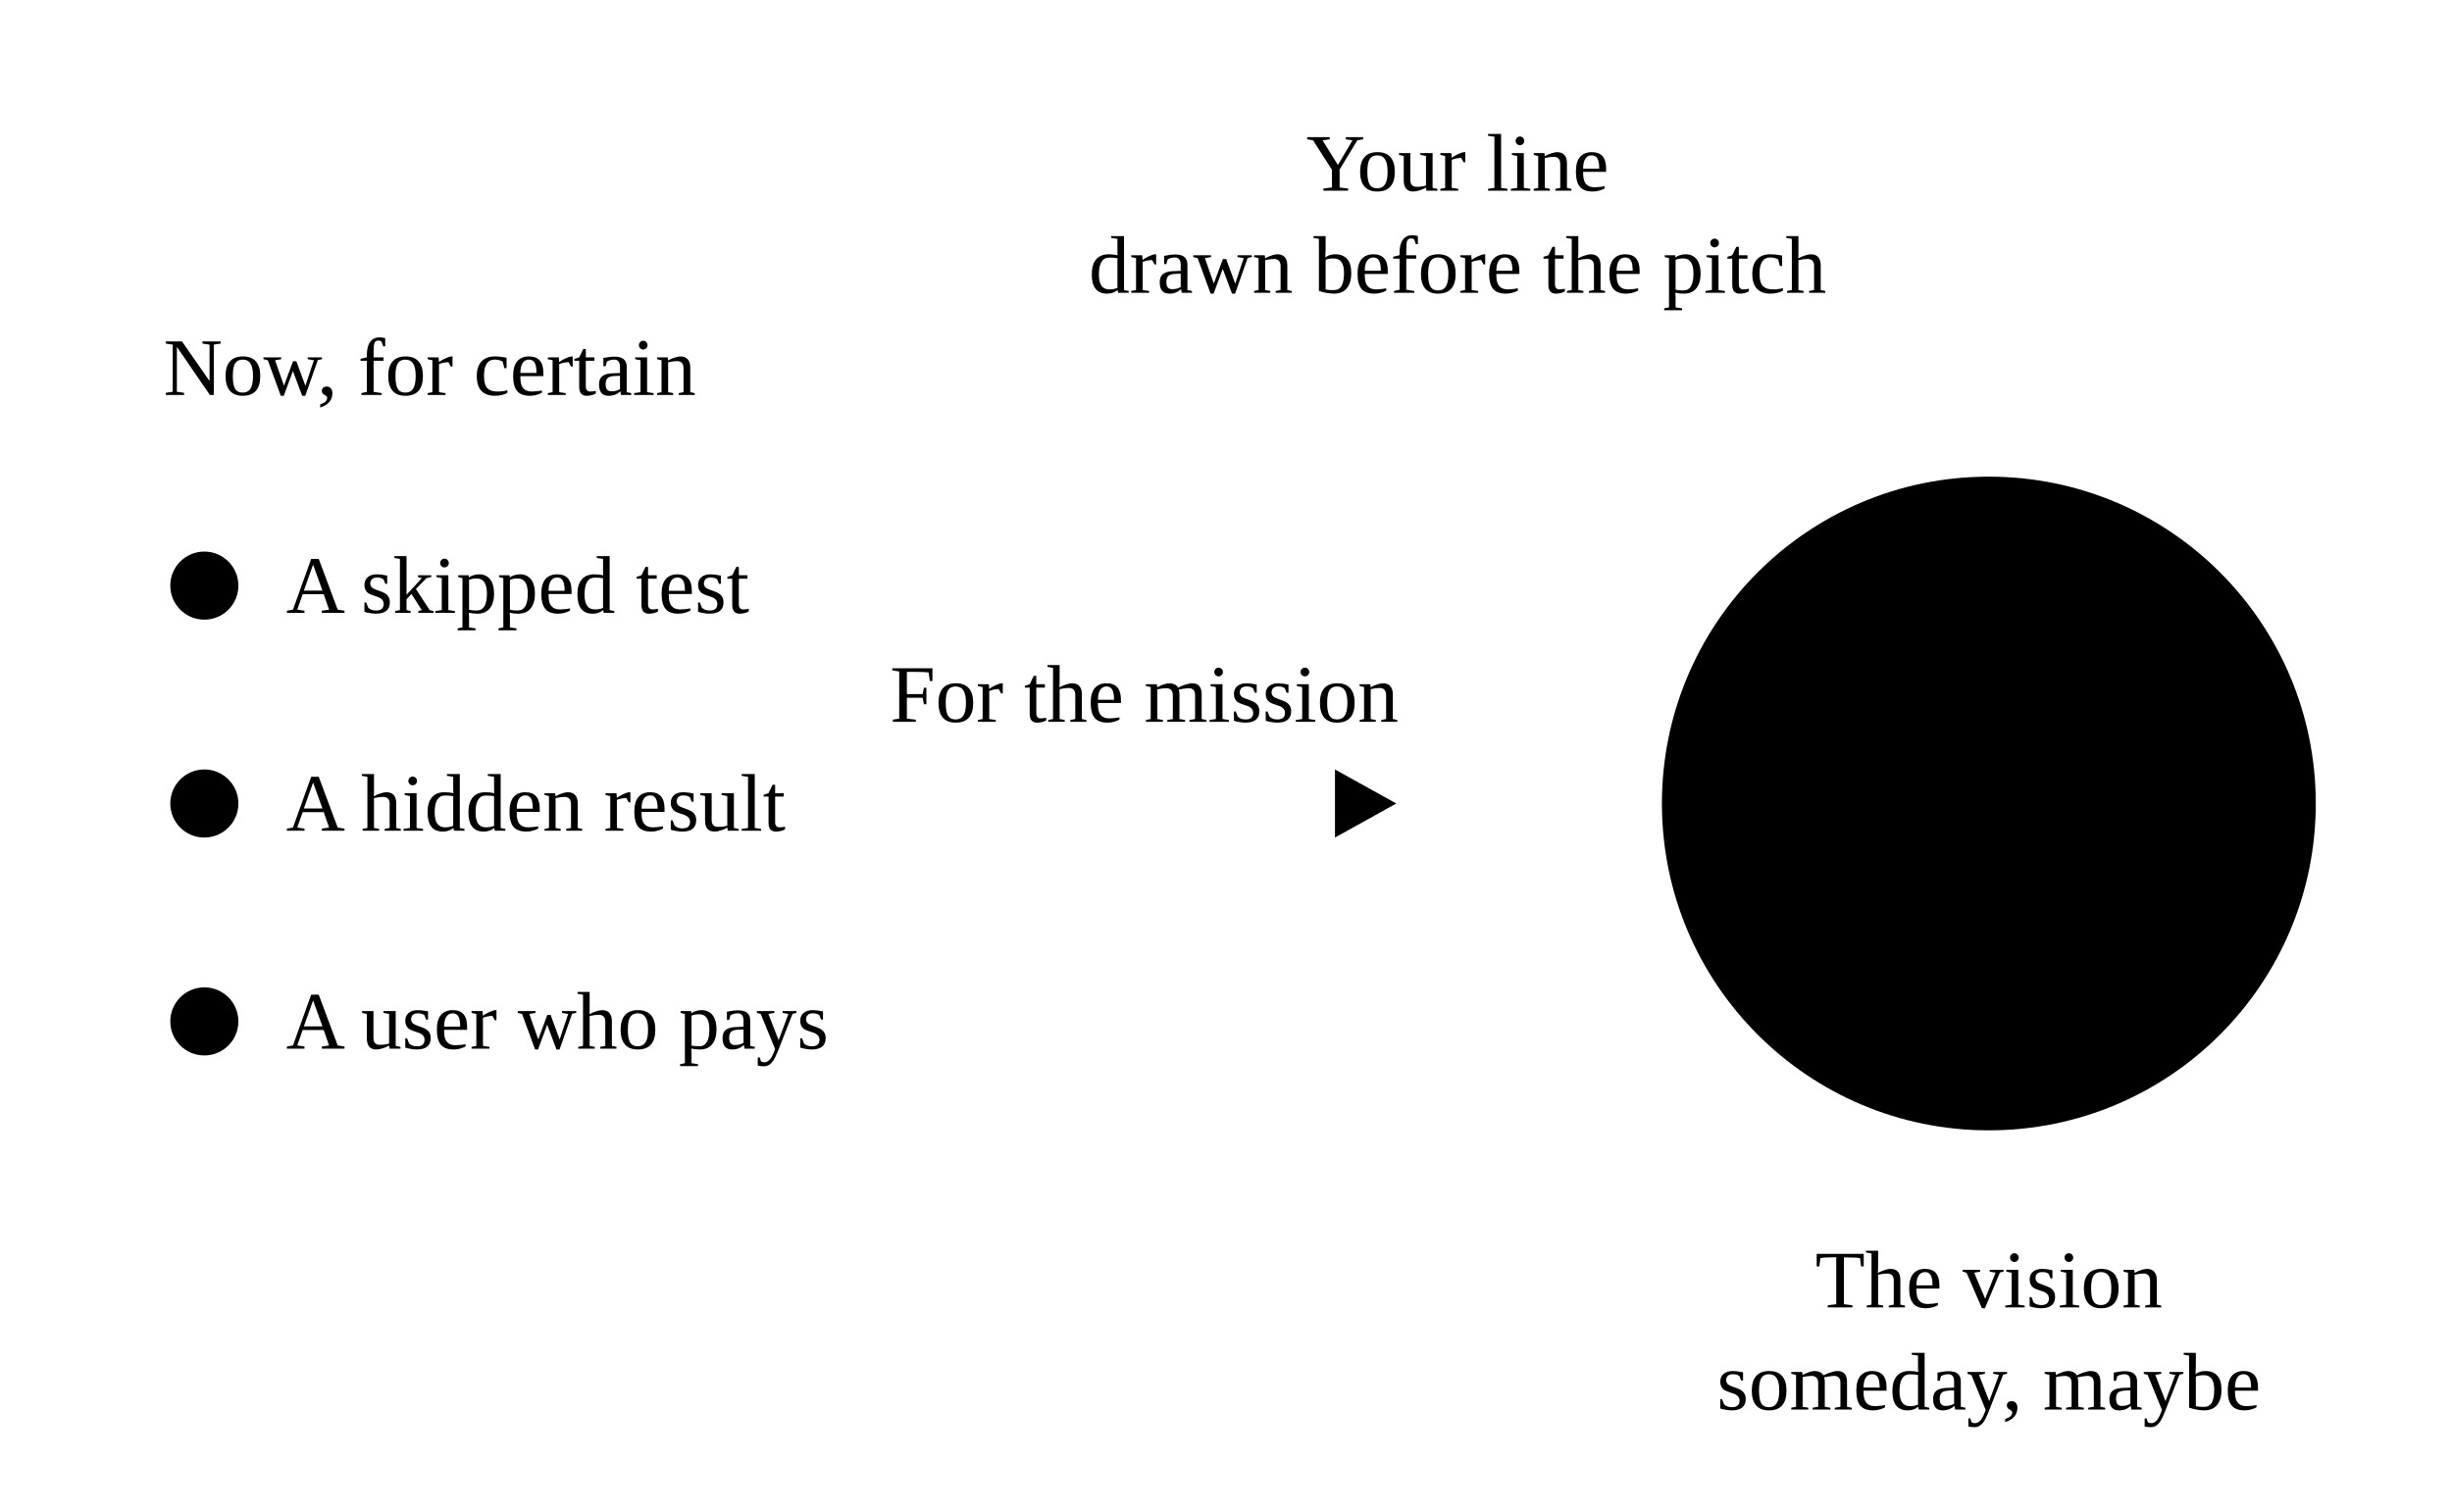
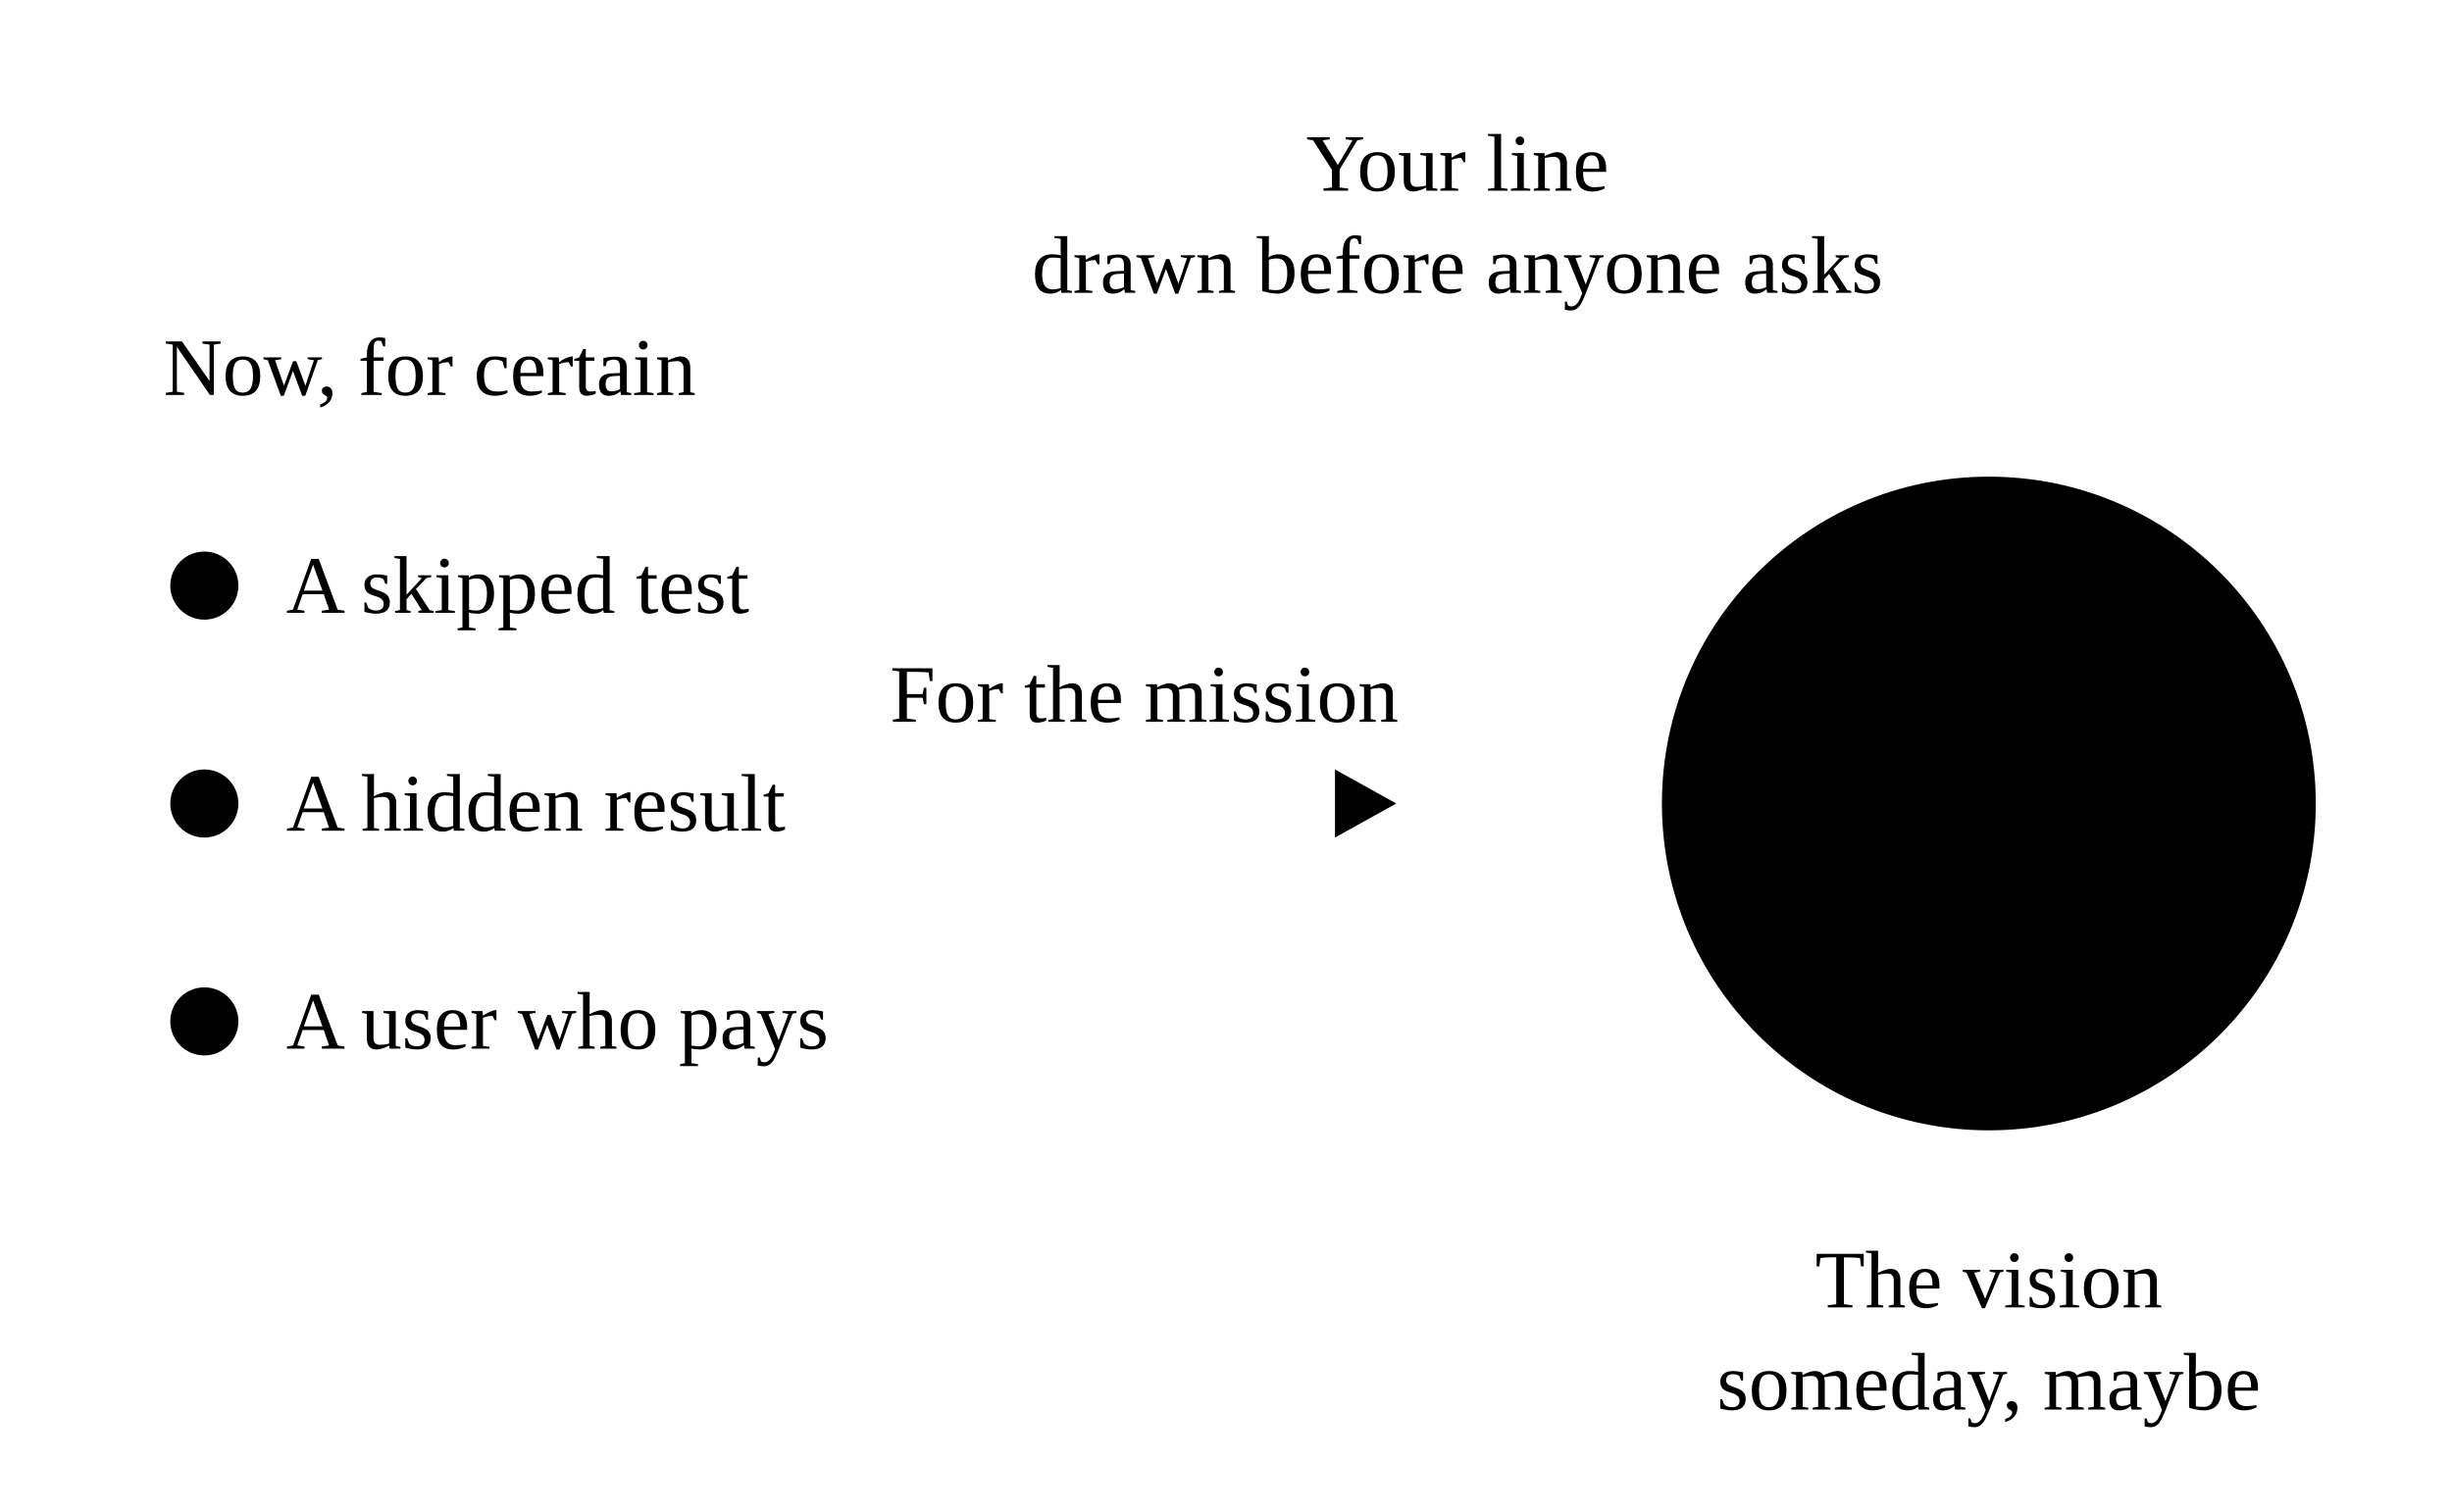
<svg xmlns="http://www.w3.org/2000/svg" class="fig" viewBox="0 0 360 222" role="img" aria-labelledby="fig-mission-title fig-mission-desc">
  <text class="fig-label" x="24" y="58">Now, for certain</text>
  <g class="fig-stops">
    <circle cx="30" cy="86" r="5" />
    <circle cx="30" cy="118" r="5" />
    <circle cx="30" cy="150" r="5" />
  </g>
  <text class="fig-note" x="42" y="90">A skipped test</text>
  <text class="fig-note" x="42" y="122">A hidden result</text>
  <text class="fig-note" x="42" y="154">A user who pays</text>
  <path class="fig-axis" d="M140,118 L198,118" />
  <path class="fig-arrow" d="M196,113 L205,118 L196,123 Z" />
  <text class="fig-note" x="168" y="106" text-anchor="middle">For the mission</text>
  <text class="fig-label" x="214" y="28" text-anchor="middle">Your line</text>
-   <text class="fig-note" x="214" y="43" text-anchor="middle">drawn before the pitch</text>
+   <text class="fig-note" x="214" y="43" text-anchor="middle">drawn before anyone asks</text>
  <path class="fig-line" d="M214,58 L214,178" />
  <circle class="fig-mark" cx="292" cy="118" r="48" />
  <text class="fig-label" x="292" y="192" text-anchor="middle">The vision</text>
  <text class="fig-note" x="292" y="207" text-anchor="middle">someday, maybe</text>
</svg>
